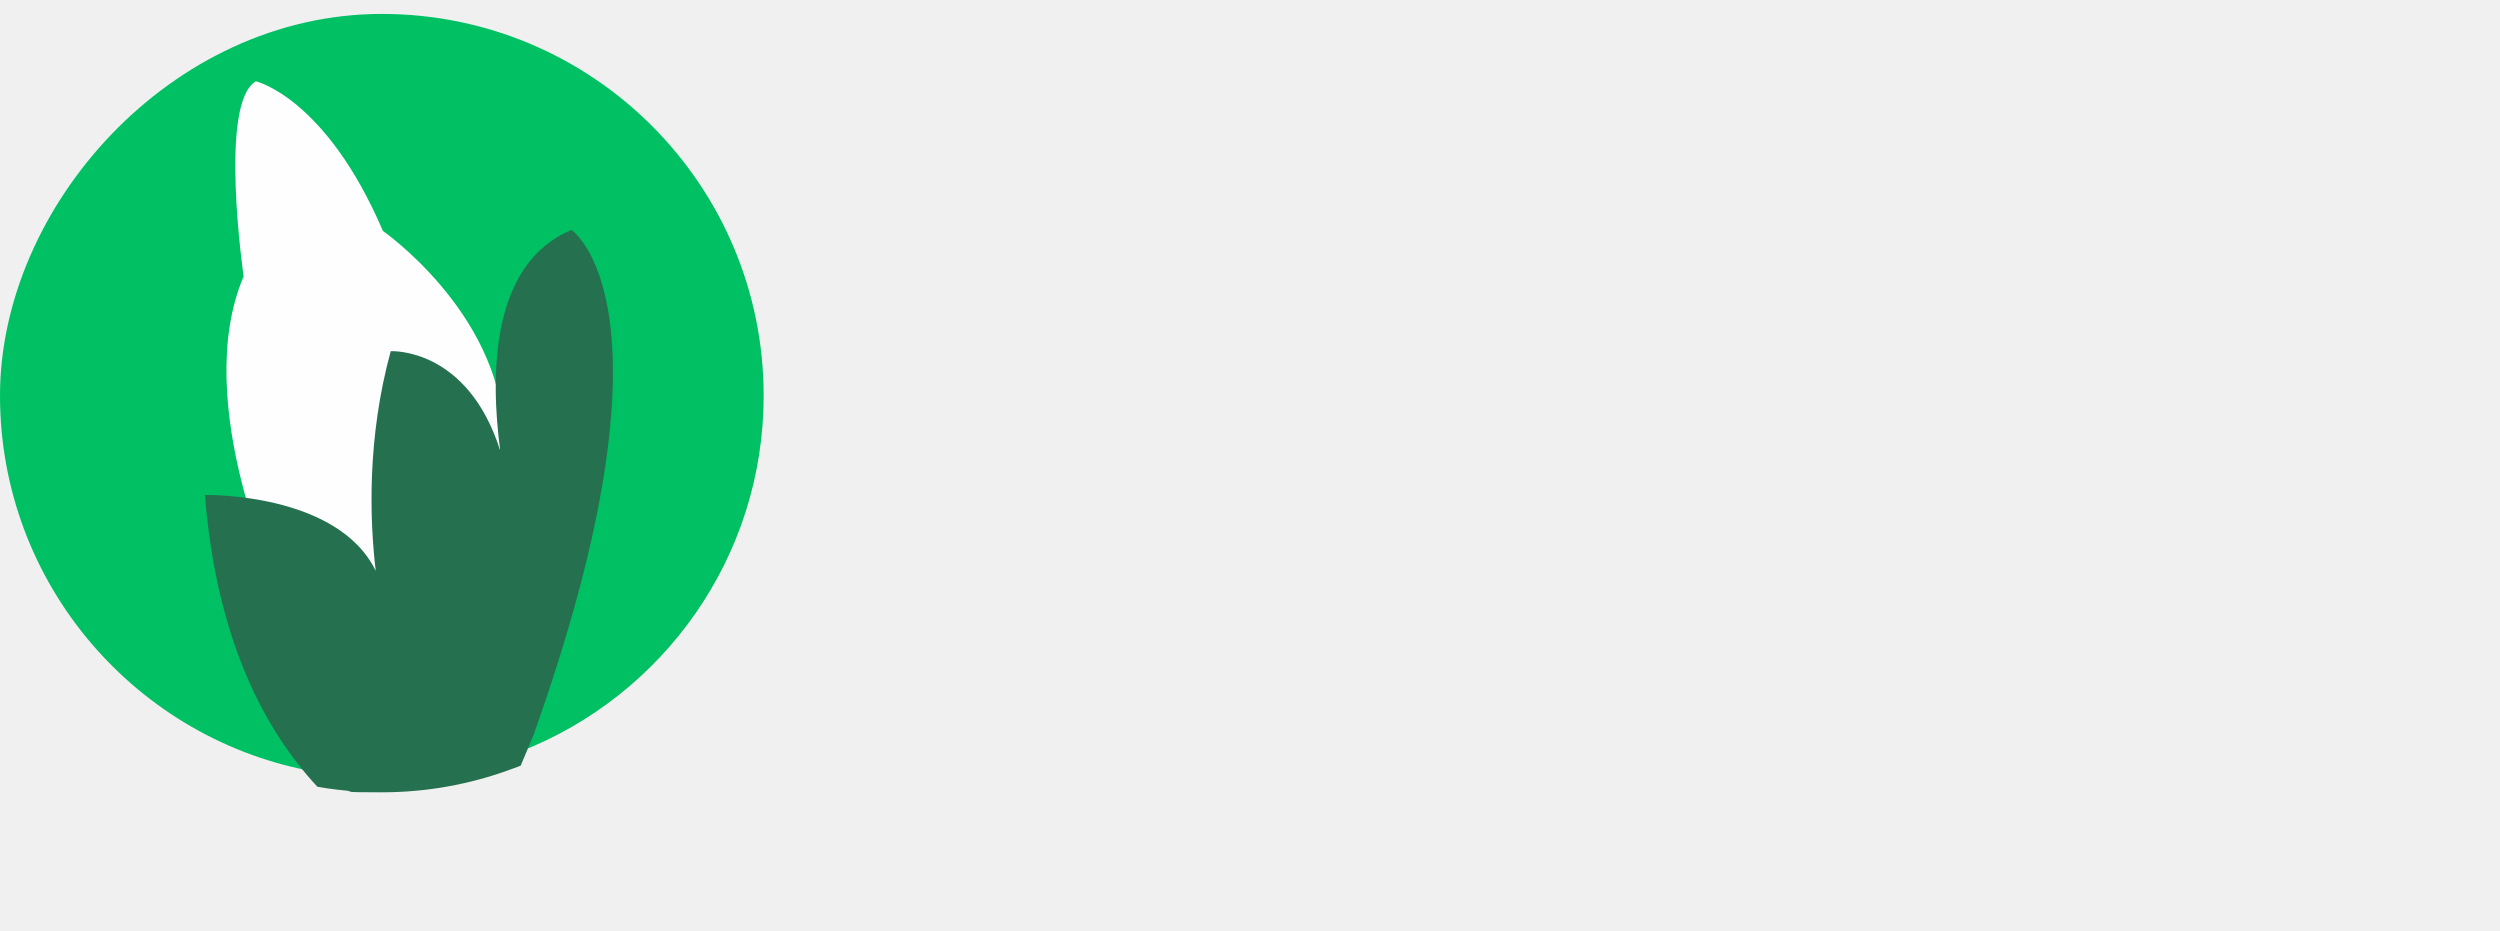
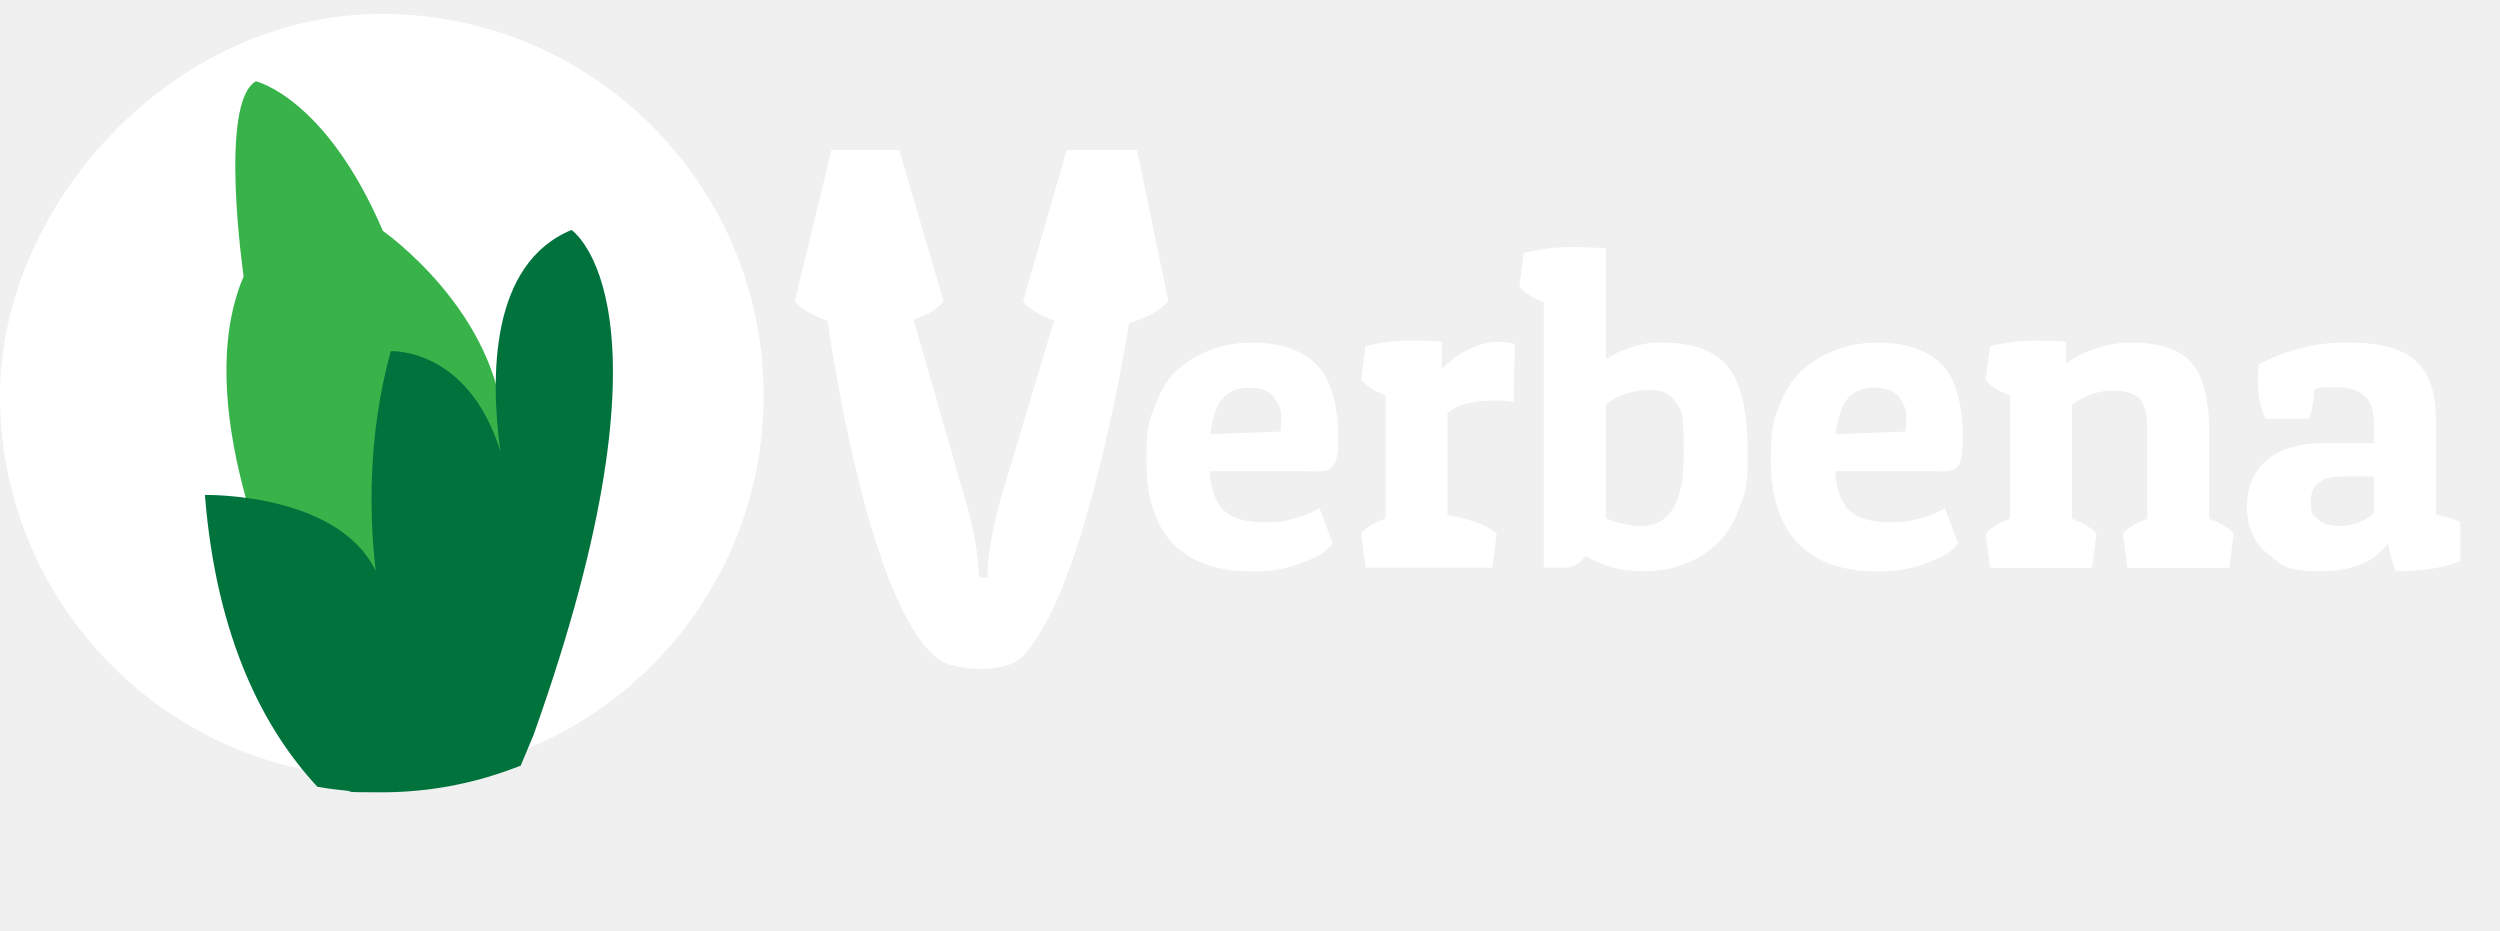
<svg xmlns="http://www.w3.org/2000/svg" version="1.1" viewBox="0 0 1885 701.7">
  <defs>
    <style>
      .cls-1 {
-         fill: #25714f;
+         fill: #00733d;
      }

      .cls-2 {
-         fill: #00c064;
+         fill: #fff;
      }

      .cls-3 {
-         fill: #fefdff;
+           fill: #37b34a;
      }
    </style>
  </defs>
  <g>
    <g id="Layer_1">
+       <path class="cls-2" d="M707.9,497.2c-54.4-39.4-83.9-255.2-83.9-255.2-12.7-4.7-20.9-9.7-24.7-15l27.6-113.9h51.2l33.3,113.9c-4.1,5.6-11.6,10.3-22.5,14.1l37.5,130.7c6.2,20.3,10,39,11.5,56.1l.4,7.5h6.2c.3-18,4-38.8,11-62.7l39.3-131.1c-11.2-3.8-19-8.7-23.4-14.6l32.9-113.9h53l23.6,113.9c-5.3,6.5-15.2,12.1-29.6,16.8,0,0-32.8,209.6-83,253.4-11.4,10-48.2,8.9-60.5,0h0Z" />
+       <path class="cls-2" d="M944.3,430.8c-26.8,0-46.9-7.1-60.3-21.4-13.5-14.3-19.6-35-19.6-62.2s2.3-30.7,7-42.6c4.7-11.9,10.4-21.1,18.4-27.6,15.6-12.5,33.8-18.7,54.5-18.7s36.6,5.3,47.6,15.9c11,10.6,17.2,29.6,17.2,57s-8.6,24.1-24.4,24.1h-72.5c.9,14,4.5,24,10.9,29.8,6.3,5.8,16.4,8.7,30.3,8.7s14.8-.9,21.7-2.7c6.9-1.8,11.9-3.6,15.1-5.3l4.7-2.7,10,26.8c-1.3,1.6-3.3,3.5-5.8,5.8-2.6,2.3-9,5.5-19.4,9.4-10.4,3.9-22.1,5.8-35.3,5.8h0ZM965.4,325.4c.4-3.1.7-6.9.7-11.4s-1.8-9.2-5.3-14.2c-3.6-5-9.8-7.5-18.6-7.5s-15.5,2.7-20.2,8c-4.7,5.3-7.8,14.4-9.4,27.1l52.8-2h0Z" />
+       <path class="cls-2" d="M1126.5,302c-16.9,0-28.6,3.2-35.1,9.7v76.6c18.1,3.3,30.4,8,37.1,14l-3.3,25.7h-95.6l-3.3-25.7c3.1-4.2,9.2-8,18.4-11.4v-93c-7.8-2.7-13.9-6.5-18.4-11.4l3.3-25.7c12.3-2.7,23.3-4,33.1-4s17.9.2,24.4.7v21.1c5.1-6,11.7-11,19.7-14.9,8-3.9,15.3-5.9,21.9-5.9s11.1.6,13.5,1.7l-1,43.5c-4.5-.7-9.4-1-14.7-1h0Z" />
+       <path class="cls-2" d="M1148.9,190.7c12.5-2.9,24.1-4.4,34.8-4.4s19.7.3,27.1,1v83.6c4.7-3.3,10.9-6.3,18.7-8.9,7.8-2.6,15.3-3.8,22.4-3.8,24.3,0,41.3,6.2,51.2,18.7,9.8,12.5,14.7,33.8,14.7,63.9s-2.3,31.2-6.8,43.3c-4.6,12.2-10.8,21.5-18.6,27.9-14.7,12.5-32.1,18.7-52.2,18.7s-30.1-3.8-44.8-11.4c-4.2,5.8-9.1,8.7-14.7,8.7h-16.7v-200.3c-7.8-2.7-13.9-6.5-18.4-11.4l3.3-25.7h0ZM1237.5,396.6c21.4,0,32.1-17.9,32.1-53.8s-1.8-31.8-5.5-38.6c-3.7-6.8-10.1-10.2-19.2-10.2-13.8,0-25.2,3.7-34.1,11v85.9c9.6,3.8,18.5,5.7,26.8,5.7h0Z" />
+       <path class="cls-2" d="M1415.7,430.8c-26.8,0-46.9-7.1-60.3-21.4-13.5-14.3-20.2-35-20.2-62.2s2.3-30.7,7-42.6c4.7-11.9,11-21.1,19.1-27.6,15.6-12.5,33.8-18.7,54.5-18.7s36.6,5.3,47.6,15.9c11,10.6,16.6,29.6,16.6,57s-7.9,24.1-23.7,24.1h-72.6c.9,14,4.5,24,10.9,29.8,6.3,5.8,16.4,8.7,30.3,8.7s14.8-.9,21.7-2.7c6.9-1.8,11.9-3.6,15.1-5.3l4.7-2.7,10,26.8c-1.3,1.6-3.3,3.5-5.8,5.8-2.6,2.3-9,5.5-19.4,9.4-10.4,3.9-22.1,5.8-35.3,5.8h0ZM1436.8,325.4c.4-3.1.7-6.9.7-11.4s-1.8-9.2-5.3-14.2c-3.6-5-9.8-7.5-18.6-7.5s-15.6,2.7-20.2,8c-4.7,5.3-7.8,14.4-9.4,27.1l52.8-2h0Z" />
+       <path class="cls-2" d="M1500.3,260.9c12.3-2.7,23.3-4,33.1-4s17.9.2,24.4.7v16.7c5.6-4.7,13-8.5,22.2-11.5,9.2-3,18.1-4.5,26.6-4.5,21.8,0,37.2,5.1,46,15.4,8.8,10.2,13.2,28,13.2,53.2v64.2c8.7,3.3,14.8,7.1,18.4,11.4l-3.3,25.7h-76.9l-3.3-25.7c3.1-4.2,9.2-8,18.4-11.4v-66.2c0-12-1.9-20.1-5.8-24.2-3.9-4.1-10.9-6.2-20.9-6.2s-20.1,3.6-30.1,10.7v85.9c8.7,3.3,14.8,7.1,18.4,11.4l-3.3,25.7h-76.9l-3.3-25.7c3.1-4.2,9.2-8,18.4-11.4v-93c-7.8-2.7-13.9-6.5-18.4-11.4l3.3-25.7h0Z" />
+       <path class="cls-2" d="M1702.6,285.6c0-3.3.1-6.9.3-10.7,20.7-11.1,43-16.7,66.9-16.7s41,4.5,51.3,13.5c10.4,9,15.6,24,15.6,45v71.2c7.8,1.6,13.9,3.5,18.4,5.7v29.1c-11.4,5.3-27.6,8-48.8,8-2.2-5.8-4.1-12.8-5.7-21.1-9.6,14-27,21.1-52.2,21.1s-27.7-4.3-38.3-13c-10.6-8.7-15.9-20.5-15.9-35.4s5-26.7,14.9-35.3,24.7-12.9,44.3-12.9h36.4v-16c0-17.4-9.2-26.1-27.8-26.1s-12.6.7-17.1,2c-.4,9.4-1.8,16.6-4,21.7h-32.8c-3.8-7.8-5.7-17.8-5.7-30.1h0ZM1762.8,396.6c11.4,0,20.4-3.3,27.1-10v-27.4h-23.4c-16.1,0-24.1,6.1-24.1,18.4s1.7,10.2,5.2,13.7c3.4,3.6,8.5,5.3,15.2,5.3Z" />
      <path class="cls-2" d="M575.8,298.3c0,122.1-76,226.4-183.3,268.3-2,.8-4,1.5-6.1,2.3-.5.2-.9.3-1.4.5-30.4,10.9-63.1,16.8-97.2,16.8s-18.7-.5-27.9-1.3c-1.9-.2-3.9-.4-5.8-.6-5-.6-10-1.3-14.9-2.1C103.5,559,0,440.7,0,298.3S128.9,10.5,287.9,10.5s287.9,128.9,287.9,287.9Z" />
      <path class="cls-3" d="M211.7,448s-68.9-143.8-28-239.6c0,0-19.1-131.3,9.3-147.1,0,0,52.6,12.2,95.7,112.8,0,0,86.8,60.5,91.1,150.3,0,0-19.9,120.2-60.6,150-40.6,29.9-107.6-26.5-107.6-26.5h0Z" />
      <path class="cls-1" d="M402.2,554.4l-9.6,22.9c-2,.8-4,1.6-6.1,2.3-.5.2-.9.3-1.4.5-30.4,11.2-63.1,17.3-97.2,17.3s-18.7-.5-27.9-1.4c-1.9-.2-3.9-.4-5.8-.6-5-.6-10-1.3-14.9-2.2-39.6-42.5-76.1-110.8-84.8-220,0,0,99.9-2.1,128.8,57.2-4.6-38.8-6.6-100,11.3-165.6,0,0,57.8-3.3,82.6,75.1-7.4-55.2-8-141,53.7-166.5,0,0,86.7,57.4-28.7,381h0Z" />
    </g>
  </g>
</svg>
